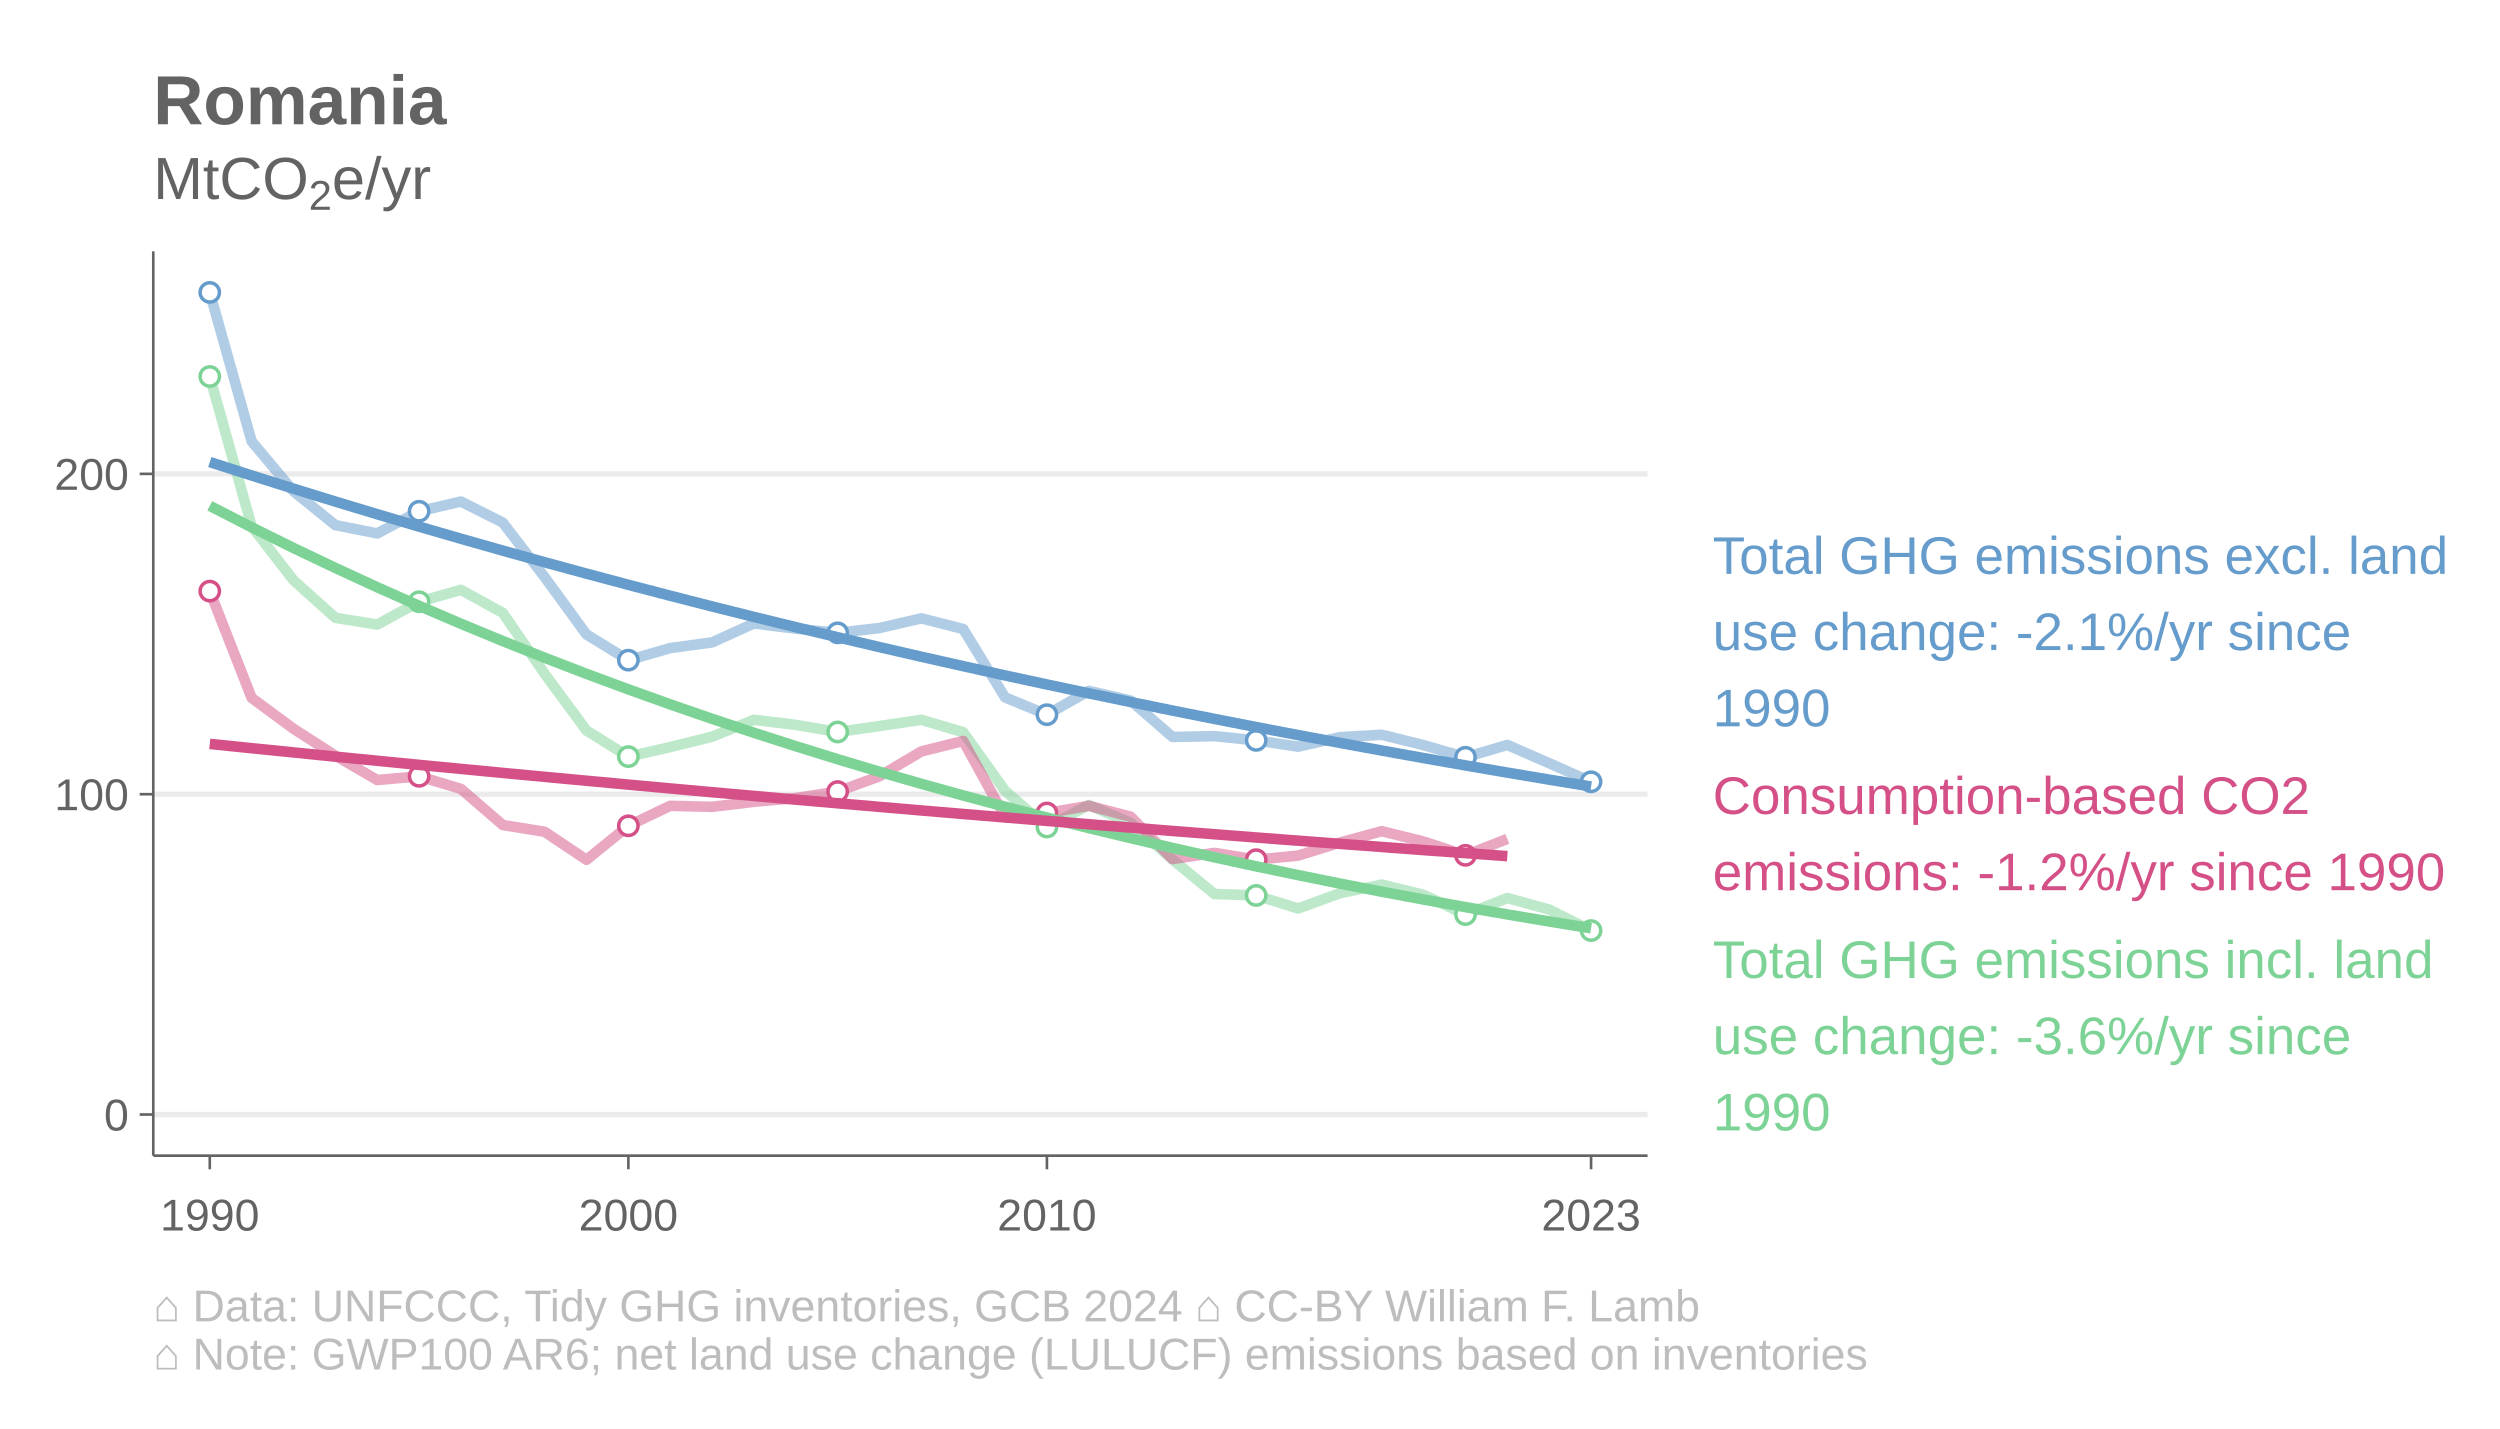
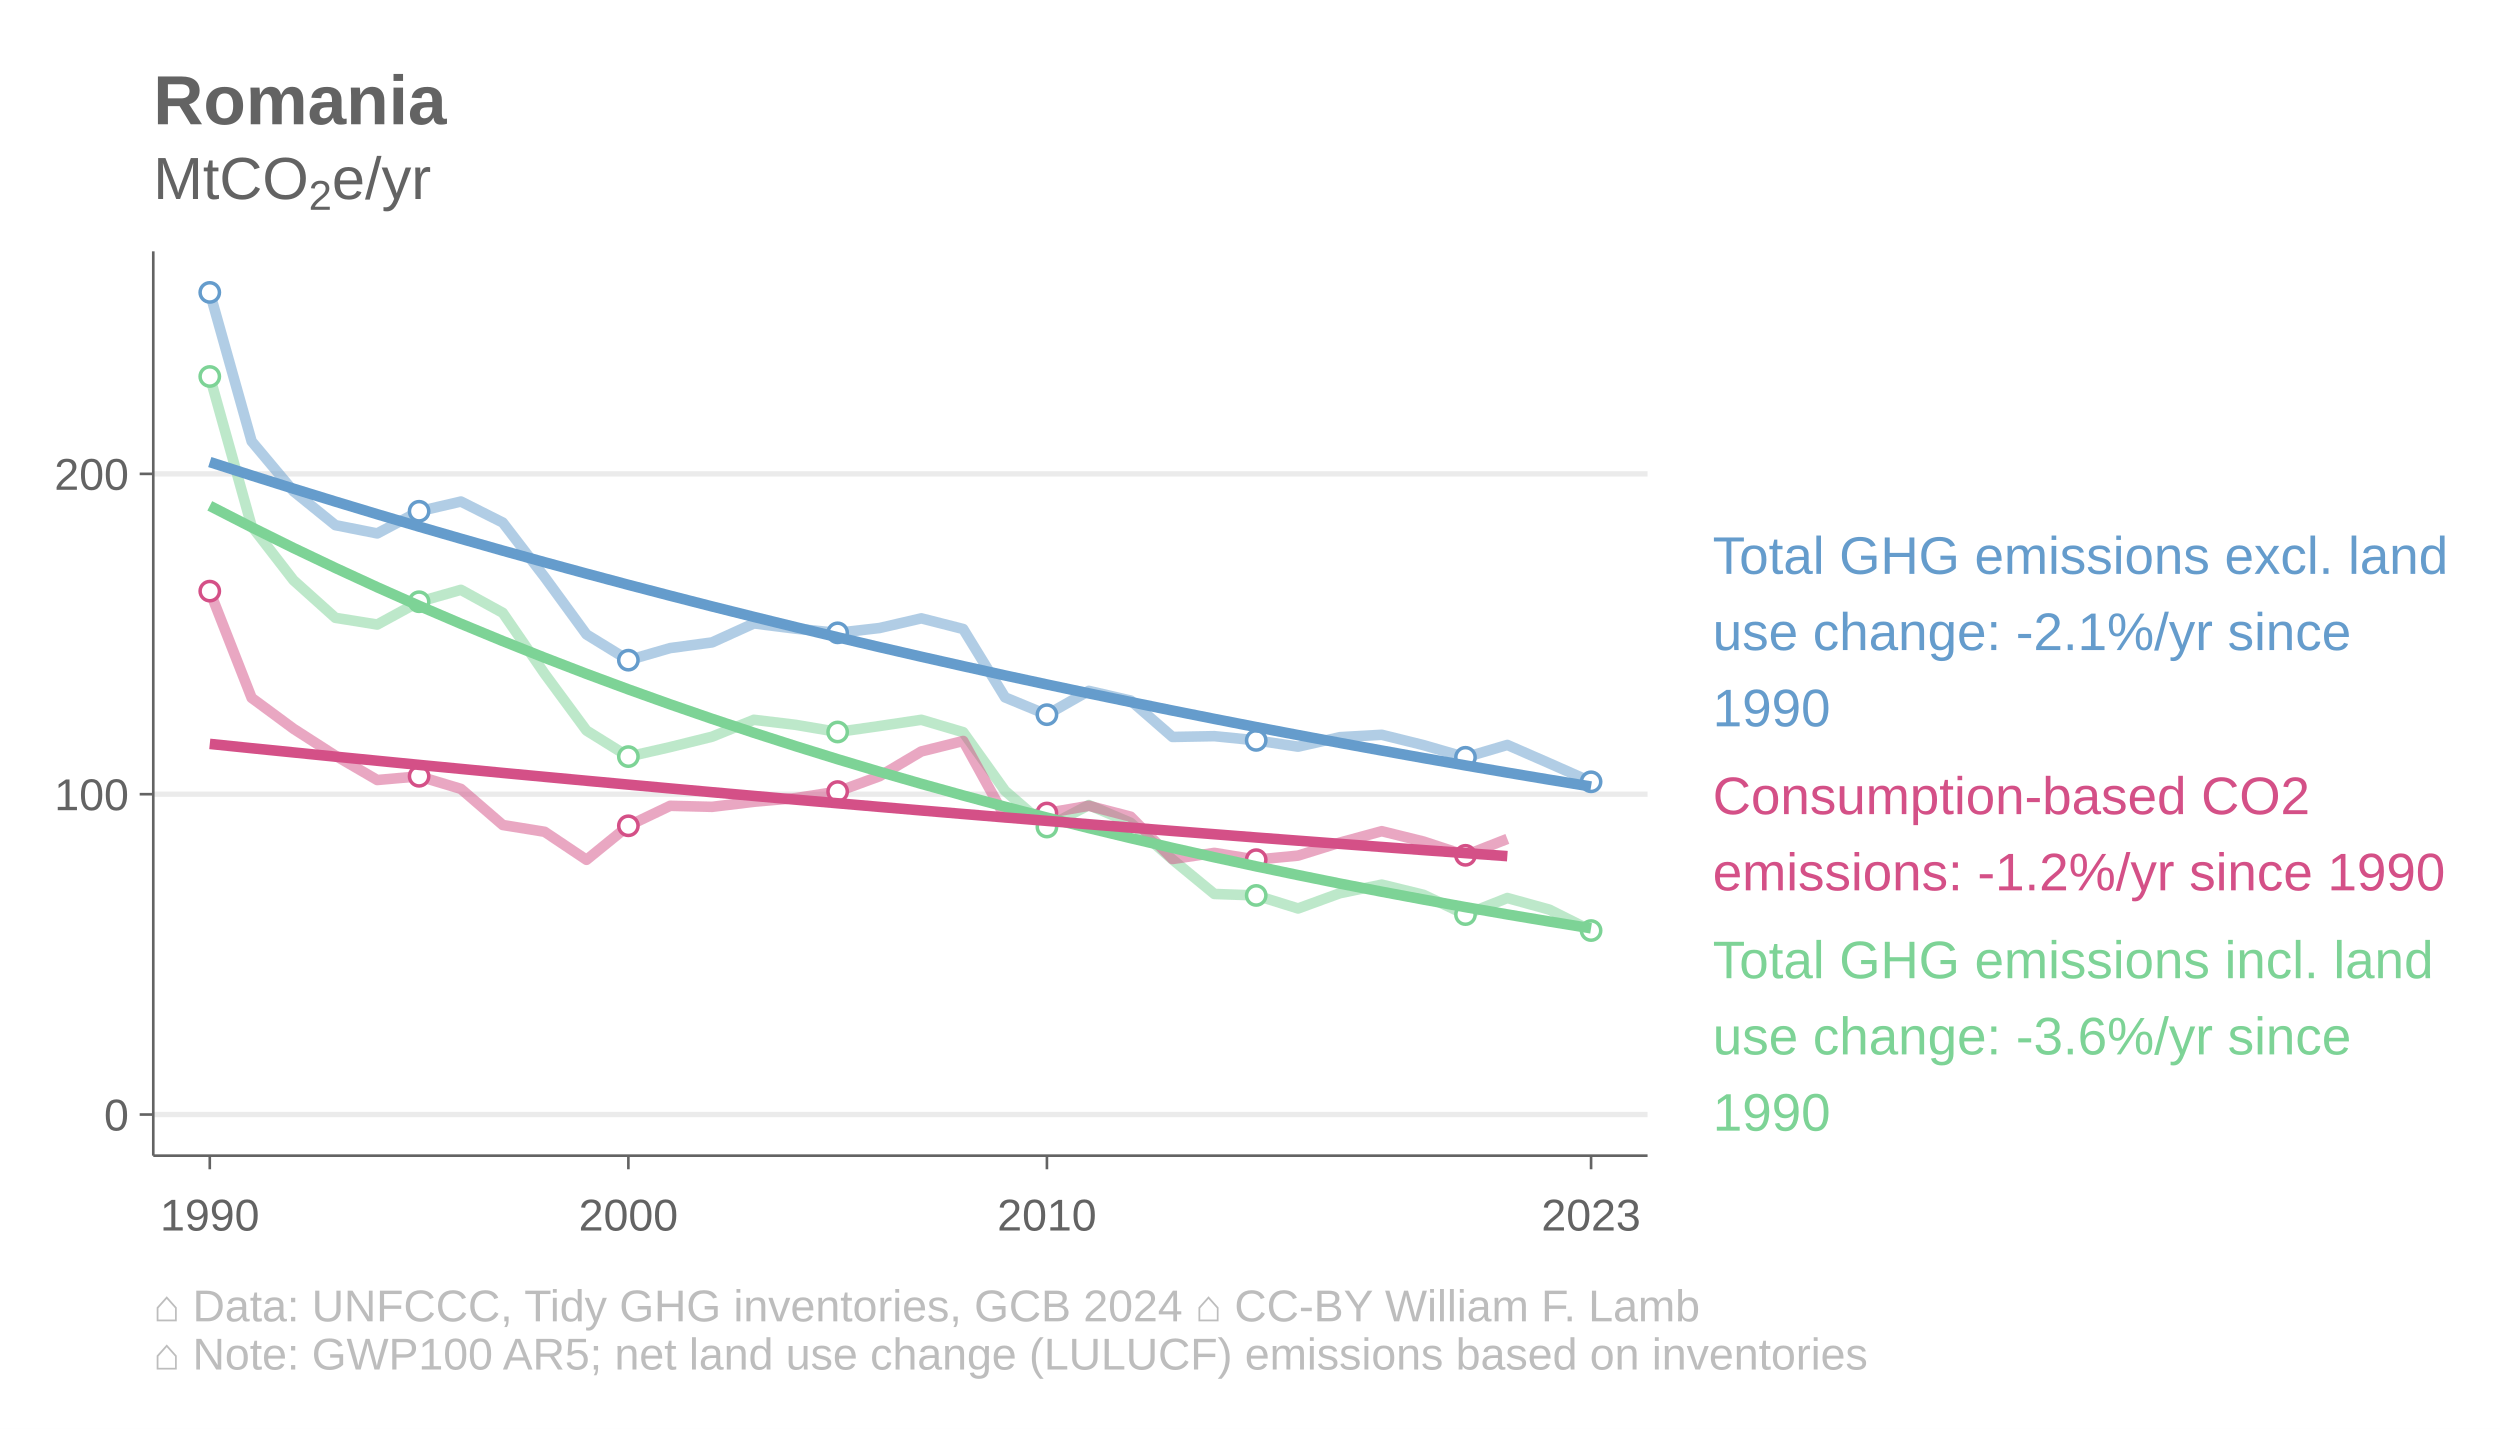
<svg xmlns="http://www.w3.org/2000/svg" class="svglite" width="504.00pt" height="288.00pt" viewBox="0 0 504.00 288.00">
  <defs>
    <style type="text/css">
    .svglite line, .svglite polyline, .svglite polygon, .svglite path, .svglite rect, .svglite circle {
      fill: none;
      stroke: #000000;
      stroke-linecap: round;
      stroke-linejoin: round;
      stroke-miterlimit: 10.00;
    }
    .svglite text {
      white-space: pre;
    }
  </style>
  </defs>
  <rect width="100%" height="100%" style="stroke: none; fill: #FFFFFF;" />
  <defs>
    <clipPath id="cpMC4wMHw1MDQuMDB8MC4wMHwyODguMDA=">
      <rect x="0.00" y="0.00" width="504.00" height="288.00" />
    </clipPath>
  </defs>
  <g clip-path="url(#cpMC4wMHw1MDQuMDB8MC4wMHwyODguMDA=)">
    <rect x="0.00" y="0.00" width="504.00" height="288.00" style="stroke-width: 1.07; stroke: #FFFFFF; fill: #FFFFFF;" />
  </g>
  <defs>
    <clipPath id="cpMzAuOTB8NDk4LjUyfDUwLjY3fDIzMi45OA==">
      <rect x="30.90" y="50.67" width="467.62" height="182.31" />
    </clipPath>
  </defs>
  <g clip-path="url(#cpMzAuOTB8NDk4LjUyfDUwLjY3fDIzMi45OA==)">
</g>
  <g clip-path="url(#cpMC4wMHw1MDQuMDB8MC4wMHwyODguMDA=)">
</g>
  <defs>
    <clipPath id="cpNS40OHwzMzcuNjN8NS40OHwyODIuNTI=">
      <rect x="5.48" y="5.48" width="332.15" height="277.04" />
    </clipPath>
  </defs>
  <g clip-path="url(#cpNS40OHwzMzcuNjN8NS40OHwyODIuNTI=)">
    <rect x="5.48" y="5.48" width="332.15" height="277.04" style="stroke-width: 1.07; stroke: #FFFFFF; fill: #FFFFFF;" />
  </g>
  <g clip-path="url(#cpMC4wMHw1MDQuMDB8MC4wMHwyODguMDA=)">
</g>
  <defs>
    <clipPath id="cpMzM3LjYzfDQ5OC41Mnw1LjQ4fDI4Mi41Mg==">
      <rect x="337.63" y="5.48" width="160.89" height="277.04" />
    </clipPath>
  </defs>
  <g clip-path="url(#cpMzM3LjYzfDQ5OC41Mnw1LjQ4fDI4Mi41Mg==)">
    <rect x="337.63" y="5.48" width="160.89" height="277.04" style="stroke-width: 1.07; stroke: #FFFFFF; fill: #FFFFFF;" />
  </g>
  <g clip-path="url(#cpMC4wMHw1MDQuMDB8MC4wMHwyODguMDA=)">
</g>
  <defs>
    <clipPath id="cpMzAuOTB8MzMyLjE1fDUwLjY3fDIzMi45OA==">
      <rect x="30.90" y="50.67" width="301.25" height="182.31" />
    </clipPath>
  </defs>
  <g clip-path="url(#cpMzAuOTB8MzMyLjE1fDUwLjY3fDIzMi45OA==)">
    <polyline points="30.90,224.69 332.15,224.69 " style="stroke-width: 1.07; stroke: #EBEBEB; stroke-linecap: butt;" />
    <polyline points="30.90,160.11 332.15,160.11 " style="stroke-width: 1.07; stroke: #EBEBEB; stroke-linecap: butt;" />
    <polyline points="30.90,95.53 332.15,95.53 " style="stroke-width: 1.07; stroke: #EBEBEB; stroke-linecap: butt;" />
    <polyline points="42.29,58.95 50.73,88.97 59.17,99.04 67.61,105.87 76.05,107.54 84.49,103.07 92.92,101.11 101.36,105.35 109.80,116.35 118.24,127.91 126.68,133.09 135.11,130.65 143.55,129.51 151.99,125.68 160.43,126.75 168.87,127.58 177.31,126.61 185.74,124.66 194.18,126.81 202.62,140.59 211.06,144.08 219.50,139.28 227.94,141.23 236.37,148.57 244.81,148.41 253.25,149.26 261.69,150.53 270.13,148.61 278.56,148.13 287.00,150.22 295.44,152.67 303.88,150.18 312.32,153.87 320.76,157.61 " style="stroke-width: 2.13; stroke: #659CCC; stroke-opacity: 0.50; stroke-linecap: butt;" />
    <polyline points="42.29,75.90 50.73,106.08 59.17,116.98 67.61,124.55 76.05,125.91 84.49,121.31 92.92,118.91 101.36,123.55 109.80,135.83 118.24,147.28 126.68,152.53 135.11,150.61 143.55,148.52 151.99,145.11 160.43,146.13 168.87,147.57 177.31,146.37 185.74,145.11 194.18,147.61 202.62,159.43 211.06,166.73 219.50,162.30 227.94,165.88 236.37,173.28 244.81,180.22 253.25,180.52 261.69,183.15 270.13,180.07 278.56,178.34 287.00,180.40 295.44,184.38 303.88,181.04 312.32,183.37 320.76,187.60 " style="stroke-width: 2.13; stroke: #7DD396; stroke-opacity: 0.50; stroke-linecap: butt;" />
    <polyline points="42.29,119.17 50.73,140.69 59.17,146.92 67.61,152.34 76.05,157.25 84.49,156.50 92.92,159.04 101.36,166.32 109.80,167.69 118.24,173.34 126.68,166.48 135.11,162.45 143.55,162.66 151.99,161.64 160.43,160.89 168.87,159.58 177.31,156.49 185.74,151.49 194.18,149.38 202.62,164.70 211.06,163.90 219.50,162.45 227.94,164.64 236.37,173.18 244.81,171.94 253.25,173.31 261.69,172.49 270.13,169.86 278.56,167.57 287.00,169.66 295.44,172.43 303.88,169.12 " style="stroke-width: 2.13; stroke: #D45087; stroke-opacity: 0.50; stroke-linecap: butt;" />
    <circle cx="42.29" cy="75.90" r="1.95" style="stroke-width: 0.71; stroke: #7DD396; fill: #FFFFFF;" />
    <circle cx="84.49" cy="121.31" r="1.95" style="stroke-width: 0.71; stroke: #7DD396; fill: #FFFFFF;" />
    <circle cx="126.68" cy="152.53" r="1.95" style="stroke-width: 0.71; stroke: #7DD396; fill: #FFFFFF;" />
    <circle cx="168.87" cy="147.57" r="1.95" style="stroke-width: 0.71; stroke: #7DD396; fill: #FFFFFF;" />
    <circle cx="211.06" cy="166.73" r="1.95" style="stroke-width: 0.71; stroke: #7DD396; fill: #FFFFFF;" />
    <circle cx="253.25" cy="180.52" r="1.95" style="stroke-width: 0.71; stroke: #7DD396; fill: #FFFFFF;" />
    <circle cx="295.44" cy="184.38" r="1.95" style="stroke-width: 0.71; stroke: #7DD396; fill: #FFFFFF;" />
    <circle cx="320.76" cy="187.60" r="1.95" style="stroke-width: 0.71; stroke: #7DD396; fill: #FFFFFF;" />
    <circle cx="42.29" cy="58.95" r="1.95" style="stroke-width: 0.71; stroke: #659CCC; fill: #FFFFFF;" />
    <circle cx="84.49" cy="103.07" r="1.95" style="stroke-width: 0.71; stroke: #659CCC; fill: #FFFFFF;" />
    <circle cx="126.68" cy="133.09" r="1.95" style="stroke-width: 0.71; stroke: #659CCC; fill: #FFFFFF;" />
    <circle cx="168.87" cy="127.58" r="1.95" style="stroke-width: 0.71; stroke: #659CCC; fill: #FFFFFF;" />
    <circle cx="211.06" cy="144.08" r="1.95" style="stroke-width: 0.71; stroke: #659CCC; fill: #FFFFFF;" />
    <circle cx="253.25" cy="149.26" r="1.95" style="stroke-width: 0.71; stroke: #659CCC; fill: #FFFFFF;" />
    <circle cx="295.44" cy="152.67" r="1.95" style="stroke-width: 0.71; stroke: #659CCC; fill: #FFFFFF;" />
    <circle cx="320.76" cy="157.61" r="1.95" style="stroke-width: 0.71; stroke: #659CCC; fill: #FFFFFF;" />
    <circle cx="42.29" cy="119.17" r="1.95" style="stroke-width: 0.71; stroke: #D45087; fill: #FFFFFF;" />
    <circle cx="84.49" cy="156.50" r="1.95" style="stroke-width: 0.71; stroke: #D45087; fill: #FFFFFF;" />
    <circle cx="126.68" cy="166.48" r="1.95" style="stroke-width: 0.71; stroke: #D45087; fill: #FFFFFF;" />
    <circle cx="168.87" cy="159.58" r="1.95" style="stroke-width: 0.71; stroke: #D45087; fill: #FFFFFF;" />
    <circle cx="211.06" cy="163.90" r="1.95" style="stroke-width: 0.71; stroke: #D45087; fill: #FFFFFF;" />
    <circle cx="253.25" cy="173.31" r="1.95" style="stroke-width: 0.71; stroke: #D45087; fill: #FFFFFF;" />
    <circle cx="295.44" cy="172.43" r="1.95" style="stroke-width: 0.71; stroke: #D45087; fill: #FFFFFF;" />
    <polyline points="42.29,93.15 50.73,95.86 59.17,98.52 67.61,101.12 76.05,103.67 84.49,106.17 92.92,108.61 101.36,111.01 109.80,113.35 118.24,115.65 126.68,117.90 135.11,120.10 143.55,122.26 151.99,124.37 160.43,126.44 168.87,128.47 177.31,130.46 185.74,132.40 194.18,134.30 202.62,136.17 211.06,137.99 219.50,139.78 227.94,141.53 236.37,143.25 244.81,144.93 253.25,146.58 261.69,148.19 270.13,149.77 278.56,151.31 287.00,152.83 295.44,154.31 303.88,155.76 312.32,157.18 320.76,158.57 " style="stroke-width: 2.13; stroke: #659CCC; stroke-linecap: butt;" />
    <polyline points="42.29,101.98 50.73,106.30 59.17,110.48 67.61,114.50 76.05,118.39 84.49,122.14 92.92,125.75 101.36,129.24 109.80,132.60 118.24,135.85 126.68,138.98 135.11,142.00 143.55,144.92 151.99,147.73 160.43,150.44 168.87,153.06 177.31,155.59 185.74,158.02 194.18,160.37 202.62,162.64 211.06,164.83 219.50,166.94 227.94,168.97 236.37,170.94 244.81,172.83 253.25,174.66 261.69,176.42 270.13,178.13 278.56,179.77 287.00,181.35 295.44,182.88 303.88,184.35 312.32,185.77 320.76,187.15 " style="stroke-width: 2.13; stroke: #7DD396; stroke-linecap: butt;" />
    <polyline points="42.29,149.97 50.73,150.84 59.17,151.69 67.61,152.54 76.05,153.37 84.49,154.20 92.92,155.01 101.36,155.82 109.80,156.61 118.24,157.40 126.68,158.18 135.11,158.95 143.55,159.71 151.99,160.46 160.43,161.21 168.87,161.94 177.31,162.67 185.74,163.39 194.18,164.10 202.62,164.80 211.06,165.49 219.50,166.17 227.94,166.85 236.37,167.52 244.81,168.18 253.25,168.84 261.69,169.48 270.13,170.12 278.56,170.75 287.00,171.38 295.44,171.99 303.88,172.60 " style="stroke-width: 2.13; stroke: #D45087; stroke-linecap: butt;" />
  </g>
  <g clip-path="url(#cpMC4wMHw1MDQuMDB8MC4wMHwyODguMDA=)">
    <polyline points="30.90,232.98 30.90,50.67 " style="stroke-width: 0.53; stroke: #636363; stroke-linecap: butt;" />
    <text x="25.97" y="227.91" text-anchor="end" style="font-size: 9.00px;fill: #636363; font-family: &quot;Arial&quot;;" textLength="5.00px" lengthAdjust="spacingAndGlyphs">0</text>
    <text x="25.97" y="163.33" text-anchor="end" style="font-size: 9.00px;fill: #636363; font-family: &quot;Arial&quot;;" textLength="15.01px" lengthAdjust="spacingAndGlyphs">100</text>
    <text x="25.97" y="98.75" text-anchor="end" style="font-size: 9.00px;fill: #636363; font-family: &quot;Arial&quot;;" textLength="15.01px" lengthAdjust="spacingAndGlyphs">200</text>
    <polyline points="28.16,224.69 30.90,224.69 " style="stroke-width: 0.53; stroke: #636363; stroke-linecap: butt;" />
    <polyline points="28.16,160.11 30.90,160.11 " style="stroke-width: 0.53; stroke: #636363; stroke-linecap: butt;" />
    <polyline points="28.16,95.53 30.90,95.53 " style="stroke-width: 0.53; stroke: #636363; stroke-linecap: butt;" />
    <polyline points="30.90,232.98 332.15,232.98 " style="stroke-width: 0.53; stroke: #636363; stroke-linecap: butt;" />
    <polyline points="42.29,235.72 42.29,232.98 " style="stroke-width: 0.53; stroke: #636363; stroke-linecap: butt;" />
    <polyline points="126.68,235.72 126.68,232.98 " style="stroke-width: 0.53; stroke: #636363; stroke-linecap: butt;" />
    <polyline points="211.06,235.72 211.06,232.98 " style="stroke-width: 0.53; stroke: #636363; stroke-linecap: butt;" />
    <polyline points="320.76,235.72 320.76,232.98 " style="stroke-width: 0.53; stroke: #636363; stroke-linecap: butt;" />
    <text x="42.29" y="248.08" text-anchor="middle" style="font-size: 9.00px;fill: #636363; font-family: &quot;Arial&quot;;" textLength="20.02px" lengthAdjust="spacingAndGlyphs">1990</text>
    <text x="126.68" y="248.08" text-anchor="middle" style="font-size: 9.00px;fill: #636363; font-family: &quot;Arial&quot;;" textLength="20.02px" lengthAdjust="spacingAndGlyphs">2000</text>
    <text x="211.06" y="248.08" text-anchor="middle" style="font-size: 9.00px;fill: #636363; font-family: &quot;Arial&quot;;" textLength="20.02px" lengthAdjust="spacingAndGlyphs">2010</text>
    <text x="320.76" y="248.08" text-anchor="middle" style="font-size: 9.00px;fill: #636363; font-family: &quot;Arial&quot;;" textLength="20.02px" lengthAdjust="spacingAndGlyphs">2023</text>
    <text x="30.90" y="40.12" style="font-size: 12.00px;fill: #636363; font-family: &quot;Arial&quot;;" textLength="31.34px" lengthAdjust="spacingAndGlyphs">MtCO</text>
    <text x="62.24" y="42.30" style="font-size: 8.40px;fill: #636363; font-family: &quot;Arial&quot;;" textLength="4.67px" lengthAdjust="spacingAndGlyphs">2</text>
    <text x="66.91" y="40.12" style="font-size: 12.00px;fill: #636363; font-family: &quot;Arial&quot;;" textLength="20.01px" lengthAdjust="spacingAndGlyphs">e/yr</text>
    <text x="30.90" y="25.05" style="font-size: 14.00px; font-weight: bold;fill: #636363; font-family: &quot;Arial&quot;;" textLength="59.10px" lengthAdjust="spacingAndGlyphs">Romania</text>
    <text x="30.90" y="266.38" style="font-size: 9.00px;fill: #BDBDBD; font-family: &quot;Arial&quot;;" textLength="321.75px" lengthAdjust="spacingAndGlyphs">⌂ Data: UNFCCC, Tidy GHG inventories, GCB 2024   ⌂ CC-BY William F. Lamb  </text>
-     <text x="30.90" y="276.10" style="font-size: 9.00px;fill: #BDBDBD; font-family: &quot;Arial&quot;;" textLength="345.55px" lengthAdjust="spacingAndGlyphs">⌂ Note: GWP100 AR6; net land use change (LULUCF) emissions based on inventories</text>
+     <text x="30.90" y="276.10" style="font-size: 9.00px;fill: #BDBDBD; font-family: &quot;Arial&quot;;" textLength="345.55px" lengthAdjust="spacingAndGlyphs">⌂ Note: GWP100 AR5; net land use change (LULUCF) emissions based on inventories</text>
  </g>
  <defs>
    <clipPath id="cpMzQwLjM3fDQ5OC41Mnw1MC42N3wyMzIuOTg=">
      <rect x="340.37" y="50.67" width="158.15" height="182.31" />
    </clipPath>
  </defs>
  <g clip-path="url(#cpMzQwLjM3fDQ5OC41Mnw1MC42N3wyMzIuOTg=)">
    <text x="345.29" y="115.69" style="font-size: 10.67px;fill: #659CCC; font-family: &quot;Arial&quot;;" textLength="148.05px" lengthAdjust="spacingAndGlyphs">Total GHG emissions excl. land</text>
    <text x="345.29" y="131.05" style="font-size: 10.67px;fill: #659CCC; font-family: &quot;Arial&quot;;" textLength="128.52px" lengthAdjust="spacingAndGlyphs">use change: -2.1%/yr since</text>
    <text x="345.29" y="146.42" style="font-size: 10.67px;fill: #659CCC; font-family: &quot;Arial&quot;;" textLength="23.70px" lengthAdjust="spacingAndGlyphs">1990</text>
-     <text x="345.30" y="197.16" style="font-size: 10.67px;fill: #7DD396; font-family: &quot;Arial&quot;;" textLength="145.09px" lengthAdjust="spacingAndGlyphs">Total GHG emissions incl. land</text>
-     <text x="345.30" y="212.52" style="font-size: 10.67px;fill: #7DD396; font-family: &quot;Arial&quot;;" textLength="128.52px" lengthAdjust="spacingAndGlyphs">use change: -3.6%/yr since</text>
-     <text x="345.30" y="227.89" style="font-size: 10.67px;fill: #7DD396; font-family: &quot;Arial&quot;;" textLength="23.70px" lengthAdjust="spacingAndGlyphs">1990</text>
-     <text x="345.29" y="164.09" style="font-size: 10.67px;fill: #D45087; font-family: &quot;Arial&quot;;" textLength="120.23px" lengthAdjust="spacingAndGlyphs">Consumption-based CO2</text>
-     <text x="345.29" y="179.46" style="font-size: 10.67px;fill: #D45087; font-family: &quot;Arial&quot;;" textLength="147.46px" lengthAdjust="spacingAndGlyphs">emissions: -1.2%/yr since 1990</text>
+     <text x="345.30" y="197.21" style="font-size: 10.67px;fill: #7DD396; font-family: &quot;Arial&quot;;" textLength="145.09px" lengthAdjust="spacingAndGlyphs">Total GHG emissions incl. land</text>
+     <text x="345.30" y="212.57" style="font-size: 10.67px;fill: #7DD396; font-family: &quot;Arial&quot;;" textLength="128.52px" lengthAdjust="spacingAndGlyphs">use change: -3.6%/yr since</text>
+     <text x="345.30" y="227.94" style="font-size: 10.67px;fill: #7DD396; font-family: &quot;Arial&quot;;" textLength="23.70px" lengthAdjust="spacingAndGlyphs">1990</text>
+     <text x="345.29" y="164.13" style="font-size: 10.67px;fill: #D45087; font-family: &quot;Arial&quot;;" textLength="120.23px" lengthAdjust="spacingAndGlyphs">Consumption-based CO2</text>
+     <text x="345.29" y="179.49" style="font-size: 10.67px;fill: #D45087; font-family: &quot;Arial&quot;;" textLength="147.46px" lengthAdjust="spacingAndGlyphs">emissions: -1.2%/yr since 1990</text>
  </g>
  <g clip-path="url(#cpMC4wMHw1MDQuMDB8MC4wMHwyODguMDA=)">
</g>
</svg>
